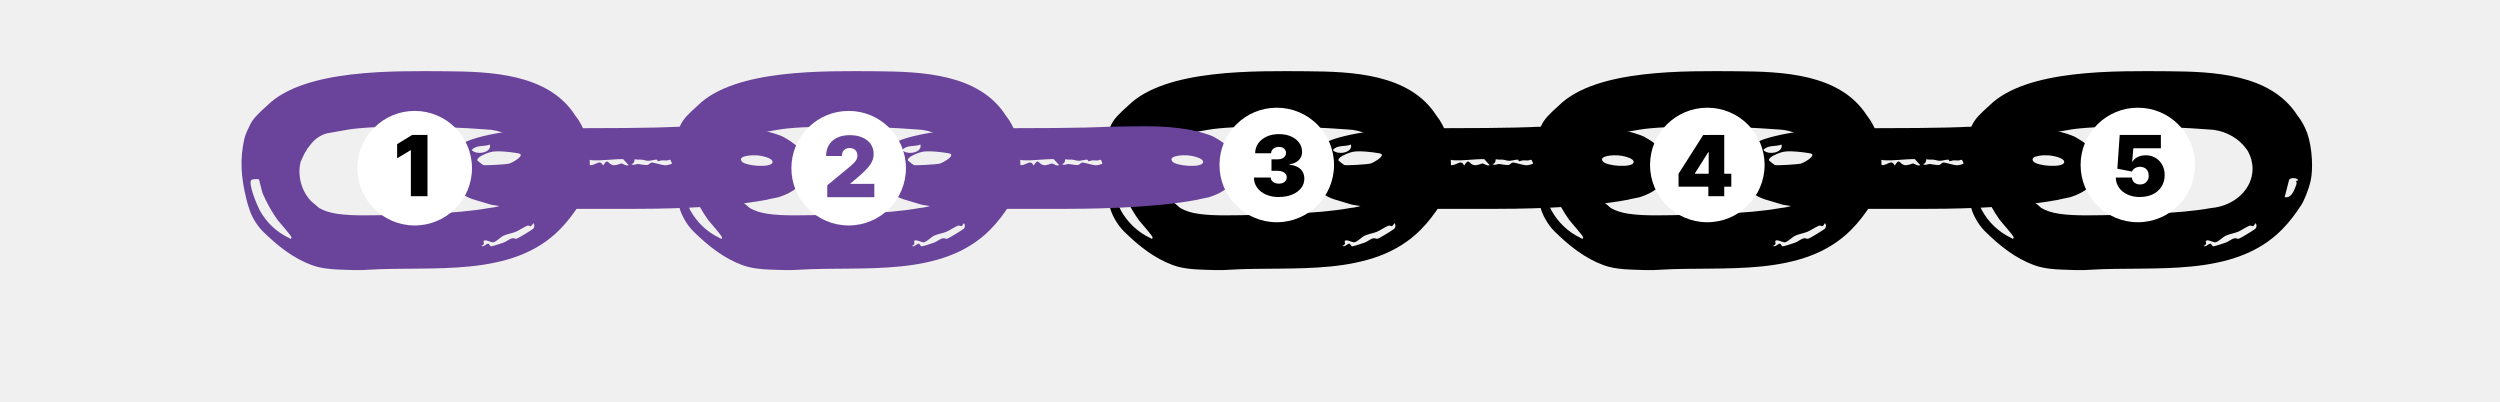
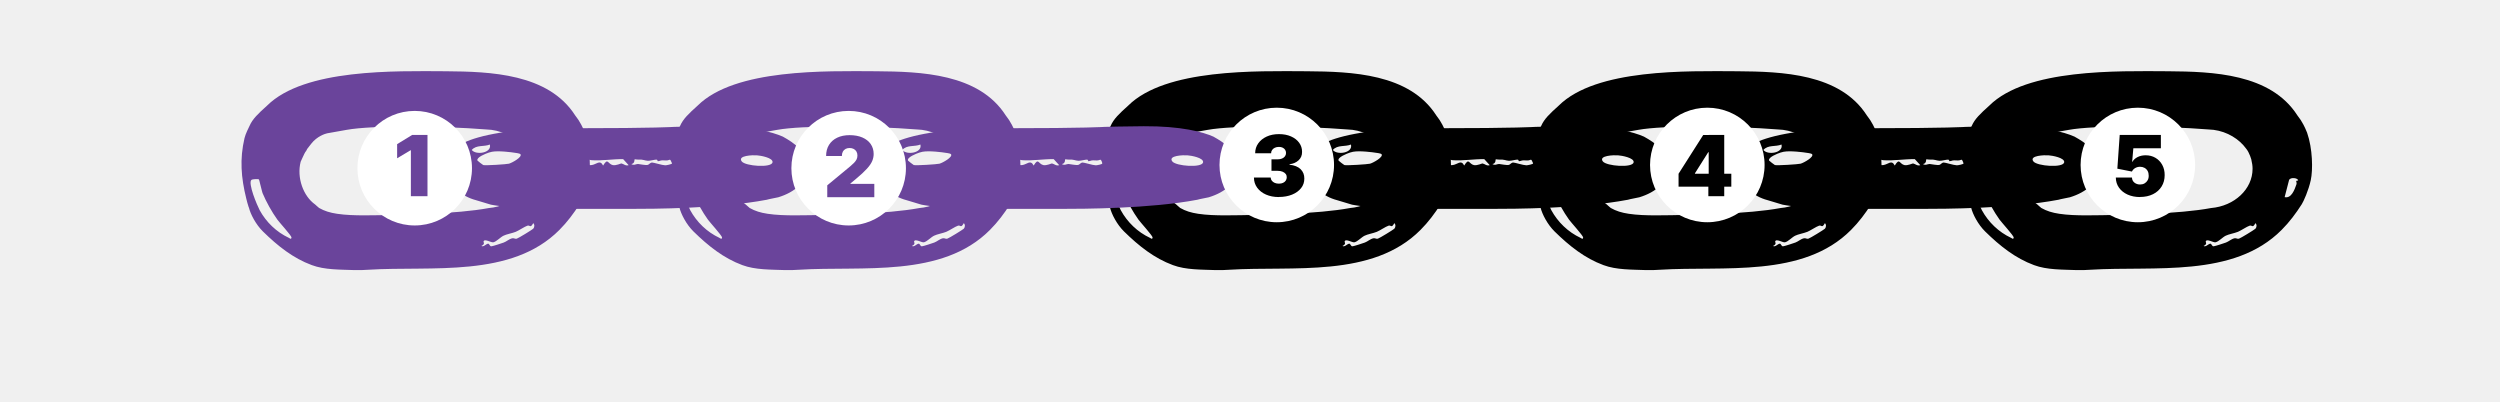
<svg xmlns="http://www.w3.org/2000/svg" id="Layer_1" version="1.1" viewBox="150 55 653 105">
  <defs>
    <style>
      .st0 {
        fill: #fff;
      }
    </style>
  </defs>
  <path fill="#6A449B" d="M215.17,87.9c-.2.43-1.04,2.05-1.31,3.2-1.27,5.47-.9,10.26.47,15.78.16.72.37,1.41.59,2.13.02.04.02.08.04.1l.06.13c.41,1.7,1.81,4.4,3.65,6.21,3.87,3.8,7.9,7,12.78,8.8,3.4,1.27,7.45,1.15,11.2,1.3,1.14.05,2.4-.03,3.51-.09,16.66-1.04,37.42,2.21,49.96-10.41,2.03-2.03,3.75-4.33,5.27-6.72.48-.76,1.75-3.56,2.34-6.26s.5-8.24-.96-12.42c-.71-1.82-1.38-2.82-1.38-2.82-.29-.59-.78-1.11-1.15-1.68-7.01-10.96-22.17-11.45-33.81-11.54-13.18-.06-36.92-.7-46.66,8.97-2.42,2.17-3.81,3.51-4.59,5.3ZM225.44,117.12c-3.24-1.52-5.9-4.08-7.62-7.23-.29-.55-1.11-2.38-1.7-4.14-.57-1.74-.94-3.4-.43-3.77.27-.2,1.78-.29,1.95-.1.1.12.47,1.95.78,3.01.06.23.12.43.16.55.96,2.29,2.42,4.92,3.87,6.93.47.66,3.69,4.2,3.69,4.65-.08.66-.45.2-.7.1ZM289.28,114.74c-.33.31-3.85,2.46-4.3,2.6-.41.14-.7-.2-1.17-.1-.8.16-1.52.86-2.23,1.11-.64.23-2.66.9-3.2.98-.51.08-.51-.74-.92-.68-.51.08-1.19.96-1.72.59,1.07-.47.51-1.02.55-1.15.23-.86,2.01.33,2.56.2.86-.2,1.82-1.31,2.66-1.72.76-.39,2.25-.64,3.2-1.02.92-.39,2.29-1.35,3.05-1.6.68-.23.74.78,1.52-.66.41.35.35,1.09,0,1.43ZM288.23,96.83s0,.03.01.04c.18.71.29,1.45.29,2.22,0,5.34-4.75,9.73-10.84,10.25-8.47,1.59-22.85,1.76-28.5,1.87-1.29.02-2.66.04-4.06.04-2.4,0-4.9-.08-7.09-.41-1.88-.29-3.27-.71-4.69-1.52-.44-.35-.76-.67-1.04-.91-3.11-2.19-4.84-7.03-3.78-11.15.08-.2.2-.49.35-.78.39-.88.88-1.91,1.09-2.05.04-.08.2-.43.26-.52.42-.58.72-.91,1.05-1.35,1.53-1.99,3.7-2.64,4.18-2.74l5.06-.9c6.74-1.21,24.07-1.09,36.59-.1.35.02.7.04,1.05.08.05,0,.11,0,.17.01,0,0,0,0,0,0,3.62.47,6.71,2.42,8.51,4.9.92,1.09,1.41,3.02,1.41,3.02ZM299.98,103.17c-.47,1.37-1.31,3.73-3.07,3.32l1.15-4.45c.31-.82,2.29-.59,2.38.08,0,.06-.49.06-.51.16-.04.1.2.47.06.88Z" />
  <path fill="#6A449B" d="M327.63,87.9c-.2.43-1.04,2.05-1.31,3.2-1.27,5.47-.9,10.26.47,15.78.16.72.37,1.41.59,2.13.02.04.02.08.04.1l.06.13c.41,1.7,1.81,4.4,3.65,6.21,3.87,3.8,7.9,7,12.78,8.8,3.4,1.27,7.45,1.15,11.2,1.3,1.14.05,2.4-.03,3.51-.09,16.66-1.04,37.42,2.21,49.96-10.41,2.03-2.03,3.75-4.33,5.27-6.72.48-.76,1.75-3.56,2.34-6.26s.5-8.24-.96-12.42c-.71-1.82-1.38-2.82-1.38-2.82-.29-.59-.78-1.11-1.15-1.68-7.01-10.96-22.17-11.45-33.81-11.54-13.18-.06-36.92-.7-46.66,8.97-2.42,2.17-3.81,3.51-4.59,5.3ZM337.9,117.12c-3.24-1.52-5.9-4.08-7.62-7.23-.29-.55-1.11-2.38-1.7-4.14-.57-1.74-.94-3.4-.43-3.77.27-.2,1.78-.29,1.95-.1.1.12.47,1.95.78,3.01.06.23.12.43.16.55.96,2.29,2.42,4.92,3.87,6.93.47.66,3.69,4.2,3.69,4.65-.08.66-.45.2-.7.1ZM401.74,114.74c-.33.31-3.85,2.46-4.3,2.6-.41.14-.7-.2-1.17-.1-.8.16-1.52.86-2.23,1.11-.64.23-2.66.9-3.2.98-.51.08-.51-.74-.92-.68-.51.08-1.19.96-1.72.59,1.07-.47.51-1.02.55-1.15.23-.86,2.01.33,2.56.2.86-.2,1.82-1.31,2.66-1.72.76-.39,2.25-.64,3.2-1.02.92-.39,2.29-1.35,3.05-1.6.68-.23.74.78,1.52-.66.41.35.35,1.09,0,1.43ZM400.69,96.83s0,.03.01.04c.18.71.29,1.45.29,2.22,0,5.34-4.75,9.73-10.84,10.25-8.47,1.59-22.85,1.76-28.5,1.87-1.29.02-2.66.04-4.06.04-2.4,0-4.9-.08-7.09-.41-1.88-.29-3.27-.71-4.69-1.52-.44-.35-.76-.67-1.04-.91-3.11-2.19-4.84-7.03-3.78-11.15.08-.2.2-.49.35-.78.39-.88.88-1.91,1.09-2.05.04-.08.2-.43.26-.52.42-.58.72-.91,1.05-1.35,1.53-1.99,3.7-2.64,4.18-2.74l5.06-.9c6.74-1.21,24.07-1.09,36.59-.1.35.02.7.04,1.05.08.05,0,.11,0,.17.01,0,0,0,0,0,0,3.62.47,6.71,2.42,8.51,4.9.92,1.09,1.41,3.02,1.41,3.02ZM412.44,103.17c-.47,1.37-1.31,3.73-3.07,3.32l1.15-4.45c.31-.82,2.29-.59,2.38.08,0,.06-.49.06-.51.16-.04.1.2.47.06.88Z" />
  <path fill="#6A449B" d="M350.19,107.2c.69-.22,2.7-.56,3.09-.67,4.3-1.31,7.79-4.08,7.5-8.44-.25-3.53-3.2-5.69-6.31-7.41-2.81-1.23-8.43-2.76-18.16-2.71-4.77.02-10.21.17-10.21.17,0,0-4.72.35-25.45.35l-5.72.04s-.39,0-.52.02c-12.39.19-20.74,2.2-23.82,4.05-6.77,4.07-4.04,12.65,3.75,14.69l3.89,1.17s6,1.15,12.14,1.1h24.09c6.08,0,23.45-.05,35.74-2.37ZM347.69,95.57c.98.06,4.26.64,4.1,1.82-.23,1.52-7.09,1.02-8.05-.23-1.19-1.57,2.95-1.67,3.95-1.59ZM273.22,94.17c1.21-1.4,3.2-.78,4.73-1.42.57,2.22-3.63,2.84-4.73,1.42ZM282.98,97.75c-.66.17-6.25.53-6.76.36-.08-.02-1.48-1.08-1.52-1.18-.29-.85,2.17-1.8,2.97-2.07,1.13-.38,2.05-.34,3.16-.32.7,0,4.79.38,5.08.7.68.74-2.17,2.29-2.93,2.5ZM297.77,98.05c-1.07.08-2.44-.11-3.22-.8l3.87-.8,3.07.45-1.99,1.18c-.12-.87-.88-.08-1.74-.04ZM312.3,97.69c-.12-.02-1.33.59-2.21.44-1.37-.28-1.25-2.05-2.56.11-.82-1.63-1.76-.28-2.97-.13-.84.13-2.19-.32-3.09-.21-.37-.09,1-1.5,1.46-1.55.08,0,.92.45,1.56.49,2.62.21,5.61-.32,8.28-.27l1.43,1.57c-.78.28-1.31-.34-1.89-.45ZM323.71,98.17c-.7,0-3.03-.74-3.4-.72-.53.04-.76.53-1.09.61-.55.17-2.13-.21-2.58-.23-.51,0-1.11.46-1.74.02.96-.15.8-1.16.84-1.21.1-.09.66.08.92.04,1.33-.09,1.7.28,2.56.32.59.04,1.99-.38,2.34-.3.12.02.23.42.27.42.98-.13.43-.32,2.13-.21,1.09.06.94-.82,1.58.76-.02.23-1.54.53-1.82.51Z" />
  <path d="M440.09,87.9c-.2.43-1.04,2.05-1.31,3.2-1.27,5.47-.9,10.26.47,15.78.16.72.37,1.41.59,2.13.02.04.02.08.04.1l.06.13c.41,1.7,1.81,4.4,3.65,6.21,3.87,3.8,7.9,7,12.78,8.8,3.4,1.27,7.45,1.15,11.2,1.3,1.14.05,2.4-.03,3.51-.09,16.66-1.04,37.42,2.21,49.96-10.41,2.03-2.03,3.75-4.33,5.27-6.72.48-.76,1.75-3.56,2.34-6.26s.5-8.24-.96-12.42c-.71-1.82-1.38-2.82-1.38-2.82-.29-.59-.78-1.11-1.15-1.68-7.01-10.96-22.17-11.45-33.81-11.54-13.18-.06-36.92-.7-46.66,8.97-2.42,2.17-3.81,3.51-4.59,5.3ZM450.36,117.12c-3.24-1.52-5.9-4.08-7.62-7.23-.29-.55-1.11-2.38-1.7-4.14-.57-1.74-.94-3.4-.43-3.77.27-.2,1.78-.29,1.95-.1.1.12.47,1.95.78,3.01.06.23.12.43.16.55.96,2.29,2.42,4.92,3.87,6.93.47.66,3.69,4.2,3.69,4.65-.08.66-.45.2-.7.1ZM514.2,114.74c-.33.31-3.85,2.46-4.3,2.6-.41.14-.7-.2-1.17-.1-.8.16-1.52.86-2.23,1.11-.64.23-2.66.9-3.2.98-.51.08-.51-.74-.92-.68-.51.08-1.19.96-1.72.59,1.07-.47.51-1.02.55-1.15.23-.86,2.01.33,2.56.2.86-.2,1.82-1.31,2.66-1.72.76-.39,2.25-.64,3.2-1.02.92-.39,2.29-1.35,3.05-1.6.68-.23.74.78,1.52-.66.41.35.35,1.09,0,1.43ZM513.15,96.83s0,.03.01.04c.18.71.29,1.45.29,2.22,0,5.34-4.75,9.73-10.84,10.25-8.47,1.59-22.85,1.76-28.5,1.87-1.29.02-2.66.04-4.06.04-2.4,0-4.9-.08-7.09-.41-1.88-.29-3.27-.71-4.69-1.52-.44-.35-.76-.67-1.04-.91-3.11-2.19-4.84-7.03-3.78-11.15.08-.2.2-.49.35-.78.39-.88.88-1.91,1.09-2.05.04-.08.2-.43.26-.52.42-.58.72-.91,1.05-1.35,1.53-1.99,3.7-2.64,4.18-2.74l5.06-.9c6.74-1.21,24.07-1.09,36.59-.1.35.02.7.04,1.05.08.05,0,.11,0,.17.01,0,0,0,0,0,0,3.62.47,6.71,2.42,8.51,4.9.92,1.09,1.41,3.02,1.41,3.02ZM524.9,103.17c-.47,1.37-1.31,3.73-3.07,3.32l1.15-4.45c.31-.82,2.29-.59,2.38.08,0,.06-.49.06-.51.16-.04.1.2.47.06.88Z" />
  <path fill="#6A449B" d="M462.65,107.2c.69-.22,2.7-.56,3.09-.67,4.3-1.31,7.79-4.08,7.5-8.44-.25-3.53-3.2-5.69-6.31-7.41-2.81-1.23-8.43-2.76-18.16-2.71-4.77.02-10.21.17-10.21.17,0,0-4.72.35-25.45.35l-5.72.04s-.39,0-.52.02c-12.39.19-20.74,2.2-23.82,4.05-6.77,4.07-4.04,12.65,3.75,14.69l3.89,1.17s6,1.15,12.14,1.1h24.09c6.08,0,23.45-.05,35.74-2.37ZM460.15,95.57c.98.06,4.26.64,4.1,1.82-.23,1.52-7.09,1.02-8.05-.23-1.19-1.57,2.95-1.67,3.95-1.59ZM385.68,94.17c1.21-1.4,3.2-.78,4.73-1.42.57,2.22-3.63,2.84-4.73,1.42ZM395.44,97.75c-.66.17-6.25.53-6.76.36-.08-.02-1.48-1.08-1.52-1.18-.29-.85,2.17-1.8,2.97-2.07,1.13-.38,2.05-.34,3.16-.32.7,0,4.79.38,5.08.7.68.74-2.17,2.29-2.93,2.5ZM410.23,98.05c-1.07.08-2.44-.11-3.22-.8l3.87-.8,3.07.45-1.99,1.18c-.12-.87-.88-.08-1.74-.04ZM424.76,97.69c-.12-.02-1.33.59-2.21.44-1.37-.28-1.25-2.05-2.56.11-.82-1.63-1.76-.28-2.97-.13-.84.13-2.19-.32-3.09-.21-.37-.09,1-1.5,1.46-1.55.08,0,.92.45,1.56.49,2.62.21,5.61-.32,8.28-.27l1.43,1.57c-.78.28-1.31-.34-1.89-.45ZM436.17,98.17c-.7,0-3.03-.74-3.4-.72-.53.04-.76.53-1.09.61-.55.17-2.13-.21-2.58-.23-.51,0-1.11.46-1.74.02.96-.15.8-1.16.84-1.21.1-.09.66.08.92.04,1.33-.09,1.7.28,2.56.32.59.04,1.99-.38,2.34-.3.12.02.23.42.27.42.98-.13.43-.32,2.13-.21,1.09.06.94-.82,1.58.76-.02.23-1.54.53-1.82.51Z" />
  <path d="M552.55,87.9c-.2.43-1.04,2.05-1.31,3.2-1.27,5.47-.9,10.26.47,15.78.16.72.37,1.41.59,2.13.02.04.02.08.04.1l.06.13c.41,1.7,1.81,4.4,3.65,6.21,3.87,3.8,7.9,7,12.78,8.8,3.4,1.27,7.45,1.15,11.2,1.3,1.14.05,2.4-.03,3.51-.09,16.66-1.04,37.42,2.21,49.96-10.41,2.03-2.03,3.75-4.33,5.27-6.72.48-.76,1.75-3.56,2.34-6.26s.5-8.24-.96-12.42c-.71-1.82-1.38-2.82-1.38-2.82-.29-.59-.78-1.11-1.15-1.68-7.01-10.96-22.17-11.45-33.81-11.54-13.18-.06-36.92-.7-46.66,8.97-2.42,2.17-3.81,3.51-4.59,5.3ZM562.82,117.12c-3.24-1.52-5.9-4.08-7.62-7.23-.29-.55-1.11-2.38-1.7-4.14-.57-1.74-.94-3.4-.43-3.77.27-.2,1.78-.29,1.95-.1.1.12.47,1.95.78,3.01.06.23.12.43.16.55.96,2.29,2.42,4.92,3.87,6.93.47.66,3.69,4.2,3.69,4.65-.08.66-.45.2-.7.1ZM626.66,114.74c-.33.31-3.85,2.46-4.3,2.6-.41.14-.7-.2-1.17-.1-.8.16-1.52.86-2.23,1.11-.64.23-2.66.9-3.2.98-.51.08-.51-.74-.92-.68-.51.08-1.19.96-1.72.59,1.07-.47.51-1.02.55-1.15.23-.86,2.01.33,2.56.2.86-.2,1.82-1.31,2.66-1.72.76-.39,2.25-.64,3.2-1.02.92-.39,2.29-1.35,3.05-1.6.68-.23.74.78,1.52-.66.41.35.35,1.09,0,1.43ZM625.61,96.83s0,.03.01.04c.18.71.29,1.45.29,2.22,0,5.34-4.75,9.73-10.84,10.25-8.47,1.59-22.85,1.76-28.5,1.87-1.29.02-2.66.04-4.06.04-2.4,0-4.9-.08-7.09-.41-1.88-.29-3.27-.71-4.69-1.52-.44-.35-.76-.67-1.04-.91-3.11-2.19-4.84-7.03-3.78-11.15.08-.2.2-.49.35-.78.39-.88.88-1.91,1.09-2.05.04-.08.2-.43.26-.52.42-.58.72-.91,1.05-1.35,1.53-1.99,3.7-2.64,4.18-2.74l5.06-.9c6.74-1.21,24.07-1.09,36.59-.1.35.02.7.04,1.05.08.05,0,.11,0,.17.01,0,0,0,0,0,0,3.62.47,6.71,2.42,8.51,4.9.92,1.09,1.41,3.02,1.41,3.02ZM637.36,103.17c-.47,1.37-1.31,3.73-3.07,3.32l1.15-4.45c.31-.82,2.29-.59,2.38.08,0,.06-.49.06-.51.16-.04.1.2.47.06.88Z" />
  <path d="M575.11,107.2c.69-.22,2.7-.56,3.09-.67,4.3-1.31,7.79-4.08,7.5-8.44-.25-3.53-3.2-5.69-6.31-7.41-2.81-1.23-8.43-2.76-18.16-2.71-4.77.02-10.21.17-10.21.17,0,0-4.72.35-25.45.35l-5.72.04s-.39,0-.52.02c-12.39.19-20.74,2.2-23.82,4.05-6.77,4.07-4.04,12.65,3.75,14.69l3.89,1.17s6,1.15,12.14,1.1h24.09c6.08,0,23.45-.05,35.74-2.37ZM572.61,95.57c.98.06,4.26.64,4.1,1.82-.23,1.52-7.09,1.02-8.05-.23-1.19-1.57,2.95-1.67,3.95-1.59ZM498.14,94.17c1.21-1.4,3.2-.78,4.73-1.42.57,2.22-3.63,2.84-4.73,1.42ZM507.9,97.75c-.66.17-6.25.53-6.76.36-.08-.02-1.48-1.08-1.52-1.18-.29-.85,2.17-1.8,2.97-2.07,1.13-.38,2.05-.34,3.16-.32.7,0,4.79.38,5.08.7.68.74-2.17,2.29-2.93,2.5ZM522.69,98.05c-1.07.08-2.44-.11-3.22-.8l3.87-.8,3.07.45-1.99,1.18c-.12-.87-.88-.08-1.74-.04ZM537.22,97.69c-.12-.02-1.33.59-2.21.44-1.37-.28-1.25-2.05-2.56.11-.82-1.63-1.76-.28-2.97-.13-.84.13-2.19-.32-3.09-.21-.37-.09,1-1.5,1.46-1.55.08,0,.92.45,1.56.49,2.62.21,5.61-.32,8.28-.27l1.43,1.57c-.78.28-1.31-.34-1.89-.45ZM548.63,98.17c-.7,0-3.03-.74-3.4-.72-.53.04-.76.53-1.09.61-.55.17-2.13-.21-2.58-.23-.51,0-1.11.46-1.74.02.96-.15.8-1.16.84-1.21.1-.09.66.08.92.04,1.33-.09,1.7.28,2.56.32.59.04,1.99-.38,2.34-.3.12.02.23.42.27.42.98-.13.43-.32,2.13-.21,1.09.06.94-.82,1.58.76-.02.23-1.54.53-1.82.51Z" />
  <path d="M665.01,87.9c-.2.43-1.04,2.05-1.31,3.2-1.27,5.47-.9,10.26.47,15.78.16.72.37,1.41.59,2.13.02.04.02.08.04.1l.06.13c.41,1.7,1.81,4.4,3.65,6.21,3.87,3.8,7.9,7,12.78,8.8,3.4,1.27,7.45,1.15,11.2,1.3,1.14.05,2.4-.03,3.51-.09,16.66-1.04,37.42,2.21,49.96-10.41,2.03-2.03,3.75-4.33,5.27-6.72.48-.76,1.75-3.56,2.34-6.26s.5-8.24-.96-12.42c-.71-1.82-1.38-2.82-1.38-2.82-.29-.59-.78-1.11-1.15-1.68-7.01-10.96-22.17-11.45-33.81-11.54-13.18-.06-36.92-.7-46.66,8.97-2.42,2.17-3.81,3.51-4.59,5.3ZM675.28,117.12c-3.24-1.52-5.9-4.08-7.62-7.23-.29-.55-1.11-2.38-1.7-4.14-.57-1.74-.94-3.4-.43-3.77.27-.2,1.78-.29,1.95-.1.1.12.47,1.95.78,3.01.06.23.12.43.16.55.96,2.29,2.42,4.92,3.87,6.93.47.66,3.69,4.2,3.69,4.65-.08.66-.45.2-.7.1ZM739.12,114.74c-.33.31-3.85,2.46-4.3,2.6-.41.14-.7-.2-1.17-.1-.8.16-1.52.86-2.23,1.11-.64.23-2.66.9-3.2.98-.51.08-.51-.74-.92-.68-.51.08-1.19.96-1.72.59,1.07-.47.51-1.02.55-1.15.23-.86,2.01.33,2.56.2.86-.2,1.82-1.31,2.66-1.72.76-.39,2.25-.64,3.2-1.02.92-.39,2.29-1.35,3.05-1.6.68-.23.74.78,1.52-.66.41.35.35,1.09,0,1.43ZM738.07,96.83s0,.03.01.04c.18.71.29,1.45.29,2.22,0,5.34-4.75,9.73-10.84,10.25-8.47,1.59-22.85,1.76-28.5,1.87-1.29.02-2.66.04-4.06.04-2.4,0-4.9-.08-7.09-.41-1.88-.29-3.27-.71-4.69-1.52-.44-.35-.76-.67-1.04-.91-3.11-2.19-4.84-7.03-3.78-11.15.08-.2.2-.49.35-.78.39-.88.88-1.91,1.09-2.05.04-.08.2-.43.26-.52.42-.58.72-.91,1.05-1.35,1.53-1.99,3.7-2.64,4.18-2.74l5.06-.9c6.74-1.21,24.07-1.09,36.59-.1.35.02.7.04,1.05.08.05,0,.11,0,.17.01,0,0,0,0,0,0,3.62.47,6.71,2.42,8.51,4.9.92,1.09,1.41,3.02,1.41,3.02ZM749.82,103.17c-.47,1.37-1.31,3.73-3.07,3.32l1.15-4.45c.31-.82,2.29-.59,2.38.08,0,.06-.49.06-.51.16-.04.1.2.47.06.88Z" />
  <path d="M687.57,107.2c.69-.22,2.7-.56,3.09-.67,4.3-1.31,7.79-4.08,7.5-8.44-.25-3.53-3.2-5.69-6.31-7.41-2.81-1.23-8.43-2.76-18.16-2.71-4.77.02-10.21.17-10.21.17,0,0-4.72.35-25.45.35l-5.72.04s-.39,0-.52.02c-12.39.19-20.74,2.2-23.82,4.05-6.77,4.07-4.04,12.65,3.75,14.69l3.89,1.17s6,1.15,12.14,1.1h24.09c6.08,0,23.45-.05,35.74-2.37ZM685.07,95.57c.98.06,4.26.64,4.1,1.82-.23,1.52-7.09,1.02-8.05-.23-1.19-1.57,2.95-1.67,3.95-1.59ZM610.6,94.17c1.21-1.4,3.2-.78,4.73-1.42.57,2.22-3.63,2.84-4.73,1.42ZM620.36,97.75c-.66.17-6.25.53-6.76.36-.08-.02-1.48-1.08-1.52-1.18-.29-.85,2.17-1.8,2.97-2.07,1.13-.38,2.05-.34,3.16-.32.7,0,4.79.38,5.08.7.68.74-2.17,2.29-2.93,2.5ZM635.15,98.05c-1.07.08-2.44-.11-3.22-.8l3.87-.8,3.07.45-1.99,1.18c-.12-.87-.88-.08-1.74-.04ZM649.68,97.69c-.12-.02-1.33.59-2.21.44-1.37-.28-1.25-2.05-2.56.11-.82-1.63-1.76-.28-2.97-.13-.84.13-2.19-.32-3.09-.21-.37-.09,1-1.5,1.46-1.55.08,0,.92.45,1.56.49,2.62.21,5.61-.32,8.28-.27l1.43,1.57c-.78.28-1.31-.34-1.89-.45ZM661.09,98.17c-.7,0-3.03-.74-3.4-.72-.53.04-.76.53-1.09.61-.55.17-2.13-.21-2.58-.23-.51,0-1.11.46-1.74.02.96-.15.8-1.16.84-1.21.1-.09.66.08.92.04,1.33-.09,1.7.28,2.56.32.59.04,1.99-.38,2.34-.3.12.02.23.42.27.42.98-.13.43-.32,2.13-.21,1.09.06.94-.82,1.58.76-.02.23-1.54.53-1.82.51Z" />
  <g>
    <circle class="st0" cx="371.67" cy="98.93" r="14.96" />
    <path fill="#6A449B" d="M366.08,106.53v-3.12l5.97-4.94c.4-.33.74-.64,1.02-.93.28-.29.5-.59.66-.89.15-.31.23-.65.23-1.02,0-.41-.09-.76-.26-1.05-.17-.29-.42-.52-.72-.68-.31-.16-.66-.24-1.06-.24s-.75.08-1.06.24c-.3.16-.54.4-.71.71-.17.31-.25.69-.25,1.14h-4.12c0-1.12.25-2.09.76-2.91.5-.81,1.22-1.44,2.14-1.88s2-.66,3.24-.66,2.39.2,3.33.61c.94.41,1.67.98,2.18,1.72.51.74.77,1.61.77,2.6,0,.61-.13,1.23-.38,1.83-.26.61-.71,1.28-1.38,2.01-.66.73-1.6,1.61-2.82,2.62l-1.5,1.25v.09h6.25v3.47h-12.28Z" />
  </g>
  <g>
    <circle class="st0" cx="258.32" cy="98.93" r="14.96" />
-     <path d="M261.66,90.25v16h-4.34v-12h-.09l-3.5,2.09v-3.69l3.94-2.41h4Z" />
+     <path fill="#6A449B" d="M261.66,90.25v16h-4.34v-12h-.09l-3.5,2.09v-3.69l3.94-2.41h4Z" />
  </g>
  <circle class="st0" cx="483.49" cy="98.09" r="14.96" />
  <circle class="st0" cx="595.95" cy="98.09" r="14.96" />
  <circle class="st0" cx="708.41" cy="98.09" r="14.96" />
  <path d="M484.03,106.47c-1.26,0-2.38-.22-3.36-.65s-1.74-1.04-2.3-1.8c-.56-.77-.84-1.65-.84-2.64h4.38c0,.31.1.58.29.82.18.24.44.43.76.57.32.14.69.2,1.11.2s.75-.07,1.06-.21c.31-.14.55-.34.72-.6s.25-.55.25-.88c0-.32-.09-.61-.29-.86-.2-.25-.48-.45-.84-.59s-.77-.21-1.24-.21h-1.62v-3h1.62c.43,0,.81-.07,1.14-.21.33-.14.59-.34.77-.59.18-.25.27-.54.27-.86,0-.31-.07-.59-.23-.83s-.37-.43-.65-.56c-.28-.14-.6-.2-.96-.2-.4,0-.75.07-1.06.21-.31.14-.55.34-.73.59-.18.25-.27.54-.27.86h-4.16c0-.98.27-1.84.81-2.59.53-.75,1.27-1.34,2.2-1.77.93-.43,2-.64,3.21-.64s2.23.2,3.14.6c.91.4,1.62.95,2.13,1.65.51.7.77,1.5.76,2.4.01.9-.3,1.63-.92,2.2-.62.57-1.41.91-2.36,1.02v.12c1.29.14,2.26.54,2.91,1.18.65.65.97,1.46.96,2.44,0,.94-.27,1.77-.84,2.49-.57.72-1.35,1.29-2.35,1.7-1,.41-2.16.62-3.46.62Z" />
  <path d="M588.44,103.75v-3.37l6.44-10.12h3.06v4.5h-1.75l-3.47,5.5v.12h9.5v3.37h-13.78ZM596.22,106.25v-3.53l.09-1.47v-11h4.06v16h-4.16Z" />
  <path d="M708.99,106.47c-1.23,0-2.32-.22-3.27-.65s-1.7-1.04-2.24-1.8-.82-1.65-.83-2.64h4.22c.02.55.23.99.64,1.32s.91.49,1.48.49c.44,0,.83-.09,1.17-.29s.6-.46.8-.81.29-.75.28-1.22c0-.47-.09-.88-.28-1.22s-.46-.61-.8-.8-.73-.29-1.17-.29-.88.11-1.27.33-.67.53-.86.92l-3.81-.75.62-8.81h10.75v3.47h-7.19l-.31,3.53h.09c.25-.48.68-.89,1.3-1.21s1.33-.48,2.14-.48c.95,0,1.8.22,2.55.66s1.34,1.05,1.77,1.83.65,1.68.64,2.69c0,1.11-.26,2.1-.79,2.96s-1.28,1.54-2.25,2.02-2.1.73-3.4.73Z" />
</svg>
